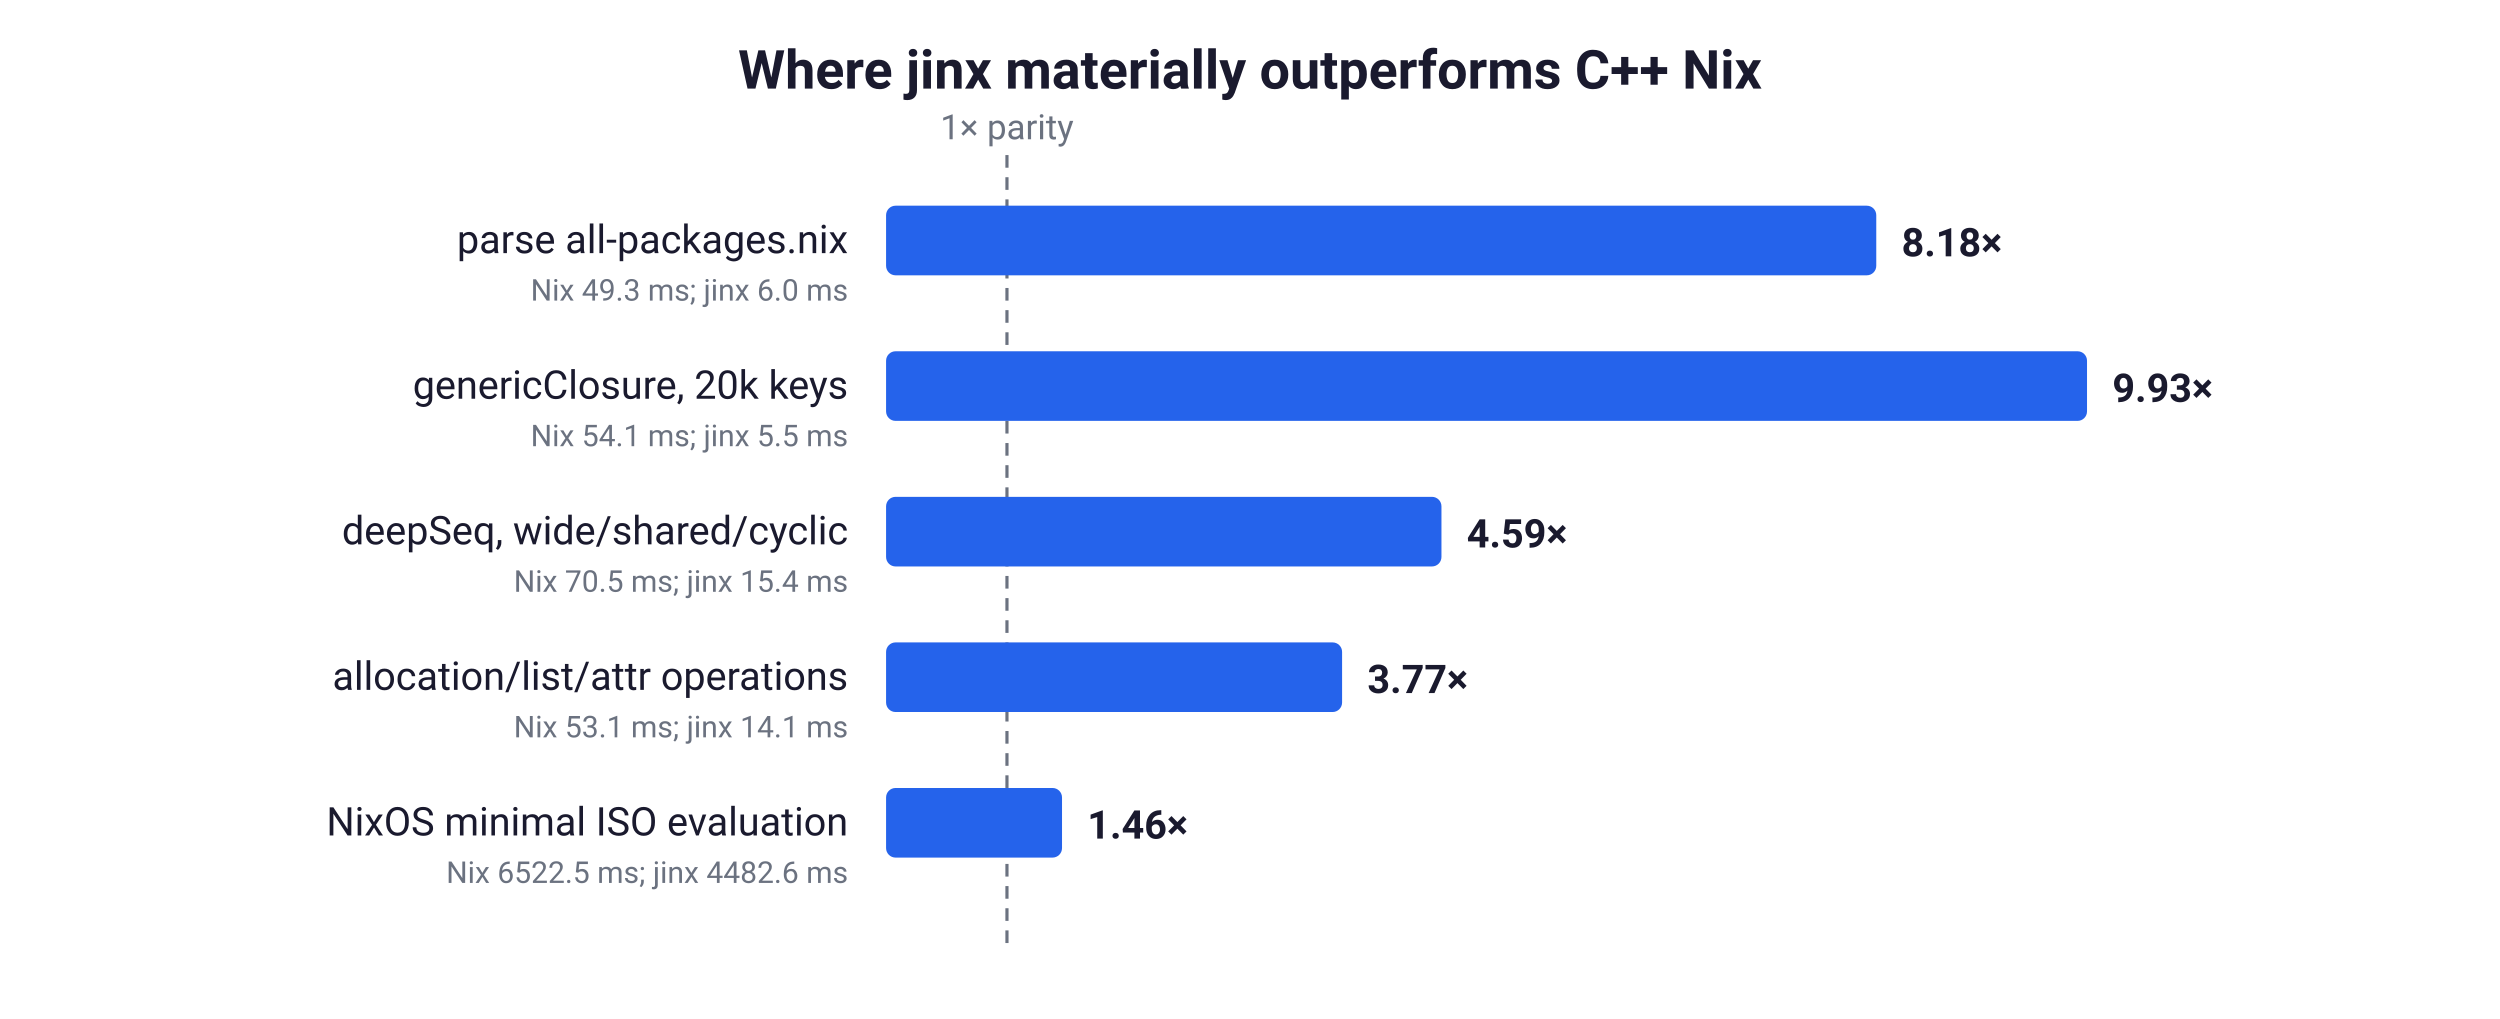
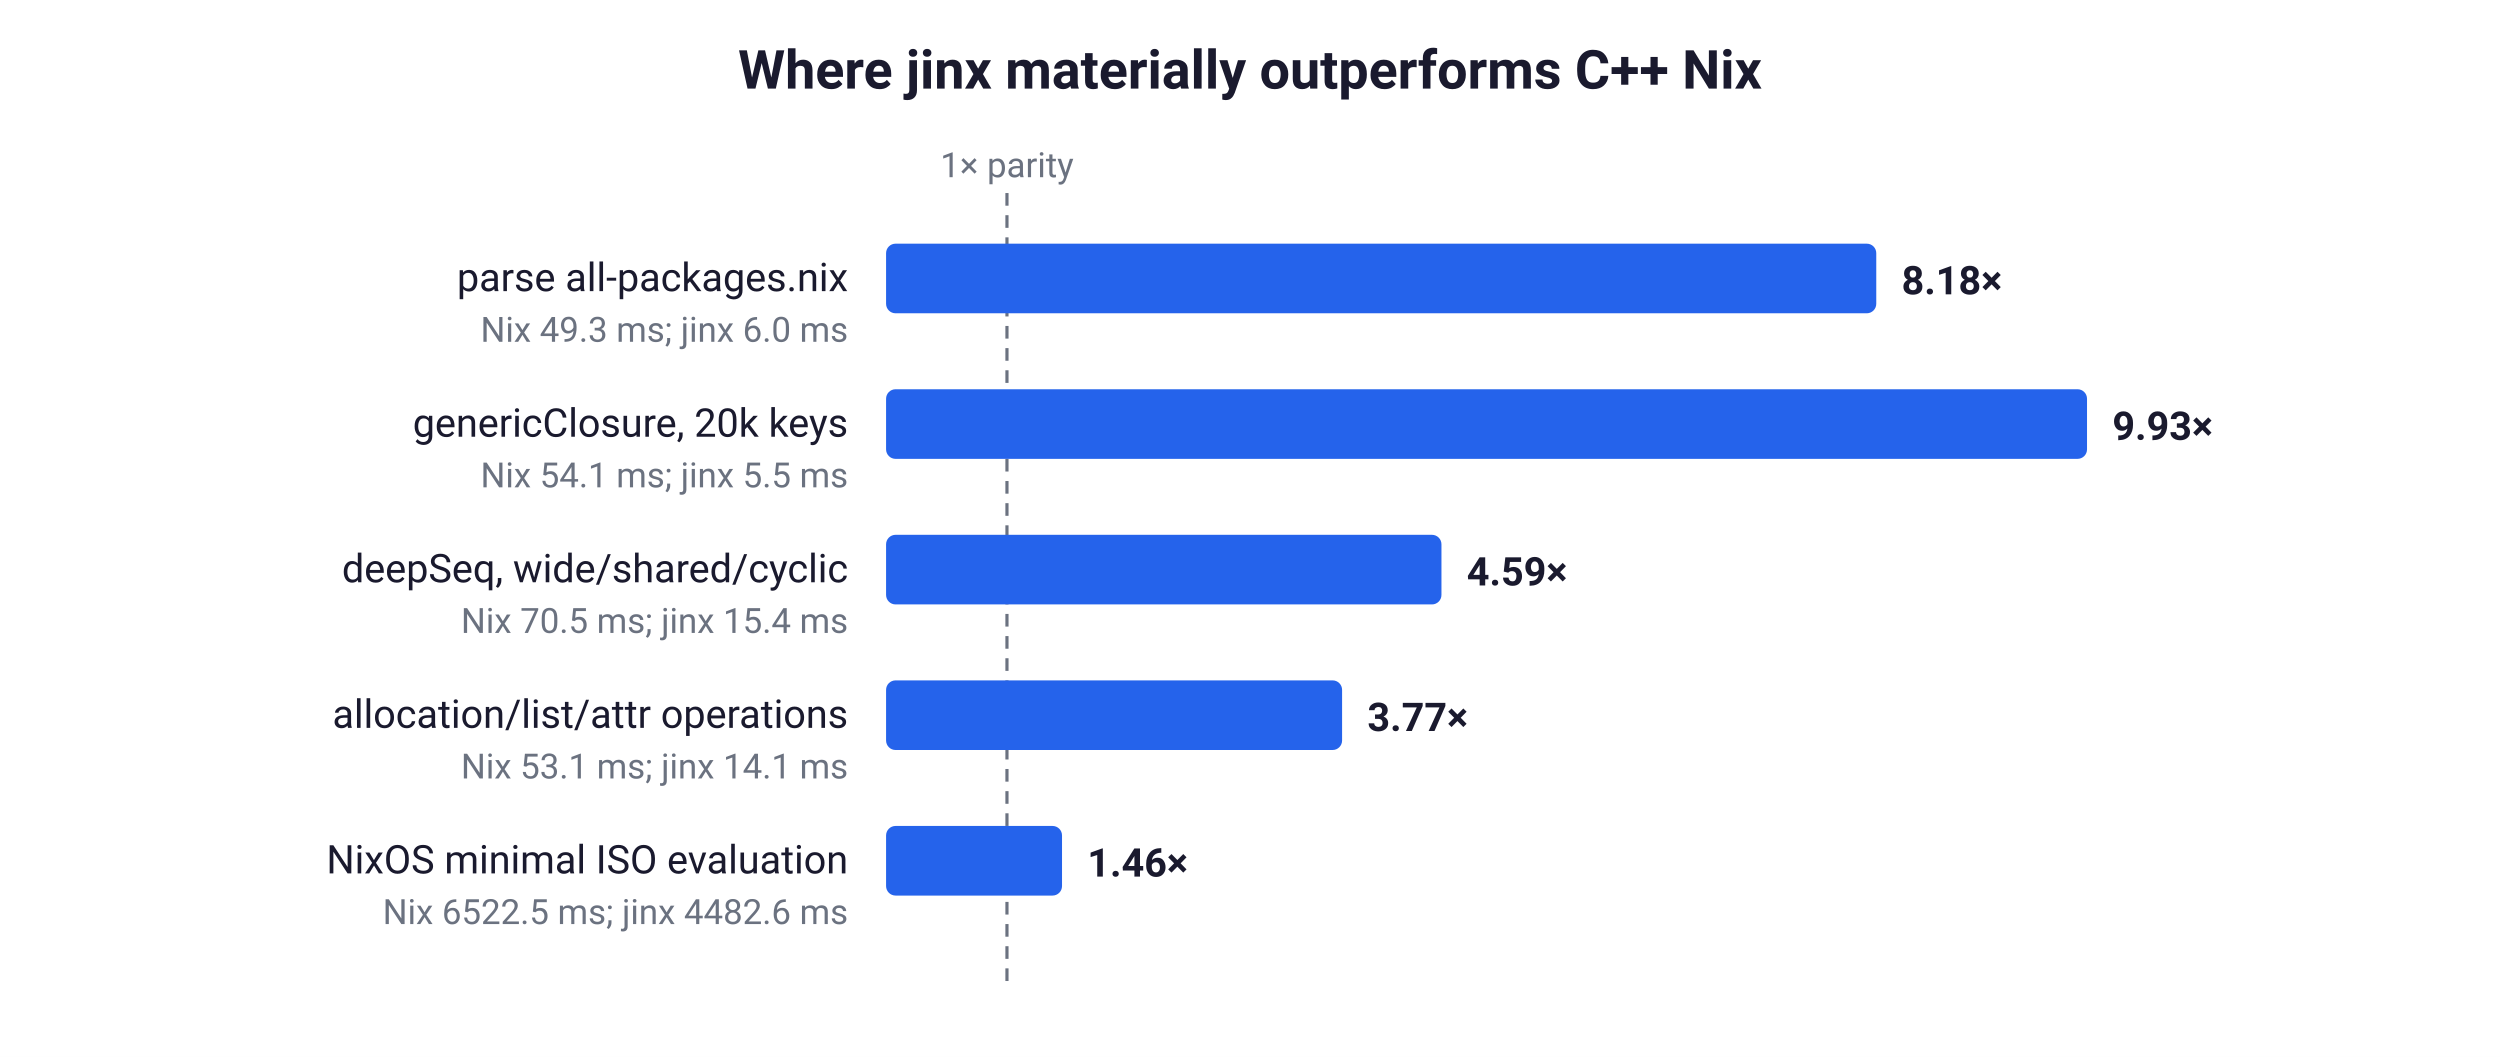
- <svg xmlns="http://www.w3.org/2000/svg" width="790" height="322" viewBox="0 0 790 322" font-family="-apple-system,Segoe UI,Roboto,sans-serif">
-   <rect width="790" height="322" fill="#ffffff" />
+ <svg xmlns="http://www.w3.org/2000/svg" width="790" height="334" viewBox="0 0 790 334" font-family="-apple-system,Segoe UI,Roboto,sans-serif" role="img" aria-labelledby="chart-title chart-description">
+   <rect width="790" height="334" fill="#ffffff" />
  <text x="395.0" y="28" text-anchor="middle" font-size="17" font-weight="700" fill="#1a1a2e">Where jinx materially outperforms C++ Nix</text>
-   <line x1="318.2" y1="49" x2="318.2" y2="298" stroke="#6b7280" stroke-width="1" stroke-dasharray="4 3" />
-   <text x="318.2" y="44" text-anchor="middle" font-size="11" fill="#6b7280">1× parity</text>
-   <text x="268" y="80" text-anchor="end" font-size="12.5" fill="#1a1a2e">parse all-packages.nix</text>
-   <rect x="280" y="65" width="312.9" height="22" rx="3" fill="#2563eb" />
-   <text x="600.9" y="81" text-anchor="start" font-size="12.5" font-weight="700" fill="#1a1a2e">8.18×</text>
-   <text x="268" y="95" text-anchor="end" font-size="9.5" fill="#6b7280">Nix 49.3 ms; jinx 6.0 ms</text>
-   <text x="268" y="126" text-anchor="end" font-size="12.5" fill="#1a1a2e">genericClosure, 20k keys</text>
-   <rect x="280" y="111" width="379.5" height="22" rx="3" fill="#2563eb" />
-   <text x="667.5" y="127" text-anchor="start" font-size="12.5" font-weight="700" fill="#1a1a2e">9.93×</text>
-   <text x="268" y="141" text-anchor="end" font-size="9.5" fill="#6b7280">Nix 54.1 ms; jinx 5.5 ms</text>
-   <text x="268" y="172" text-anchor="end" font-size="12.5" fill="#1a1a2e">deepSeq, wide/shared/cyclic</text>
-   <rect x="280" y="157" width="175.5" height="22" rx="3" fill="#2563eb" />
-   <text x="463.5" y="173" text-anchor="start" font-size="12.5" font-weight="700" fill="#1a1a2e">4.59×</text>
-   <text x="268" y="187" text-anchor="end" font-size="9.5" fill="#6b7280">Nix 70.5 ms; jinx 15.4 ms</text>
-   <text x="268" y="218" text-anchor="end" font-size="12.5" fill="#1a1a2e">allocation/list/attr operations</text>
-   <rect x="280" y="203" width="144.1" height="22" rx="3" fill="#2563eb" />
-   <text x="432.1" y="219" text-anchor="start" font-size="12.5" font-weight="700" fill="#1a1a2e">3.77×</text>
-   <text x="268" y="233" text-anchor="end" font-size="9.5" fill="#6b7280">Nix 53.1 ms; jinx 14.1 ms</text>
-   <text x="268" y="264" text-anchor="end" font-size="12.5" fill="#1a1a2e">NixOS minimal ISO evaluation</text>
-   <rect x="280" y="249" width="55.6" height="22" rx="3" fill="#2563eb" />
-   <text x="343.6" y="265" text-anchor="start" font-size="12.5" font-weight="700" fill="#1a1a2e">1.46×</text>
-   <text x="268" y="279" text-anchor="end" font-size="9.5" fill="#6b7280">Nix 6522.5 ms; jinx 4482.6 ms</text>
+   <line x1="318.2" y1="61" x2="318.2" y2="310" stroke="#6b7280" stroke-width="1" stroke-dasharray="4 3" />
+   <text x="318.2" y="56" text-anchor="middle" font-size="11" fill="#6b7280">1× parity</text>
+   <text x="268" y="92" text-anchor="end" font-size="12.5" fill="#1a1a2e">parse all-packages.nix</text>
+   <rect x="280" y="77" width="312.9" height="22" rx="3" fill="#2563eb" />
+   <text x="600.9" y="93" text-anchor="start" font-size="12.5" font-weight="700" fill="#1a1a2e">8.18×</text>
+   <text x="268" y="108" text-anchor="end" font-size="11" fill="#6b7280">Nix 49.3 ms; jinx 6.0 ms</text>
+   <text x="268" y="138" text-anchor="end" font-size="12.5" fill="#1a1a2e">genericClosure, 20k keys</text>
+   <rect x="280" y="123" width="379.5" height="22" rx="3" fill="#2563eb" />
+   <text x="667.5" y="139" text-anchor="start" font-size="12.5" font-weight="700" fill="#1a1a2e">9.93×</text>
+   <text x="268" y="154" text-anchor="end" font-size="11" fill="#6b7280">Nix 54.1 ms; jinx 5.5 ms</text>
+   <text x="268" y="184" text-anchor="end" font-size="12.5" fill="#1a1a2e">deepSeq, wide/shared/cyclic</text>
+   <rect x="280" y="169" width="175.5" height="22" rx="3" fill="#2563eb" />
+   <text x="463.5" y="185" text-anchor="start" font-size="12.5" font-weight="700" fill="#1a1a2e">4.59×</text>
+   <text x="268" y="200" text-anchor="end" font-size="11" fill="#6b7280">Nix 70.5 ms; jinx 15.4 ms</text>
+   <text x="268" y="230" text-anchor="end" font-size="12.5" fill="#1a1a2e">allocation/list/attr operations</text>
+   <rect x="280" y="215" width="144.1" height="22" rx="3" fill="#2563eb" />
+   <text x="432.1" y="231" text-anchor="start" font-size="12.5" font-weight="700" fill="#1a1a2e">3.77×</text>
+   <text x="268" y="246" text-anchor="end" font-size="11" fill="#6b7280">Nix 53.1 ms; jinx 14.1 ms</text>
+   <text x="268" y="276" text-anchor="end" font-size="12.5" fill="#1a1a2e">NixOS minimal ISO evaluation</text>
+   <rect x="280" y="261" width="55.6" height="22" rx="3" fill="#2563eb" />
+   <text x="343.6" y="277" text-anchor="start" font-size="12.5" font-weight="700" fill="#1a1a2e">1.46×</text>
+   <text x="268" y="292" text-anchor="end" font-size="11" fill="#6b7280">Nix 6522.5 ms; jinx 4482.6 ms</text>
</svg>
